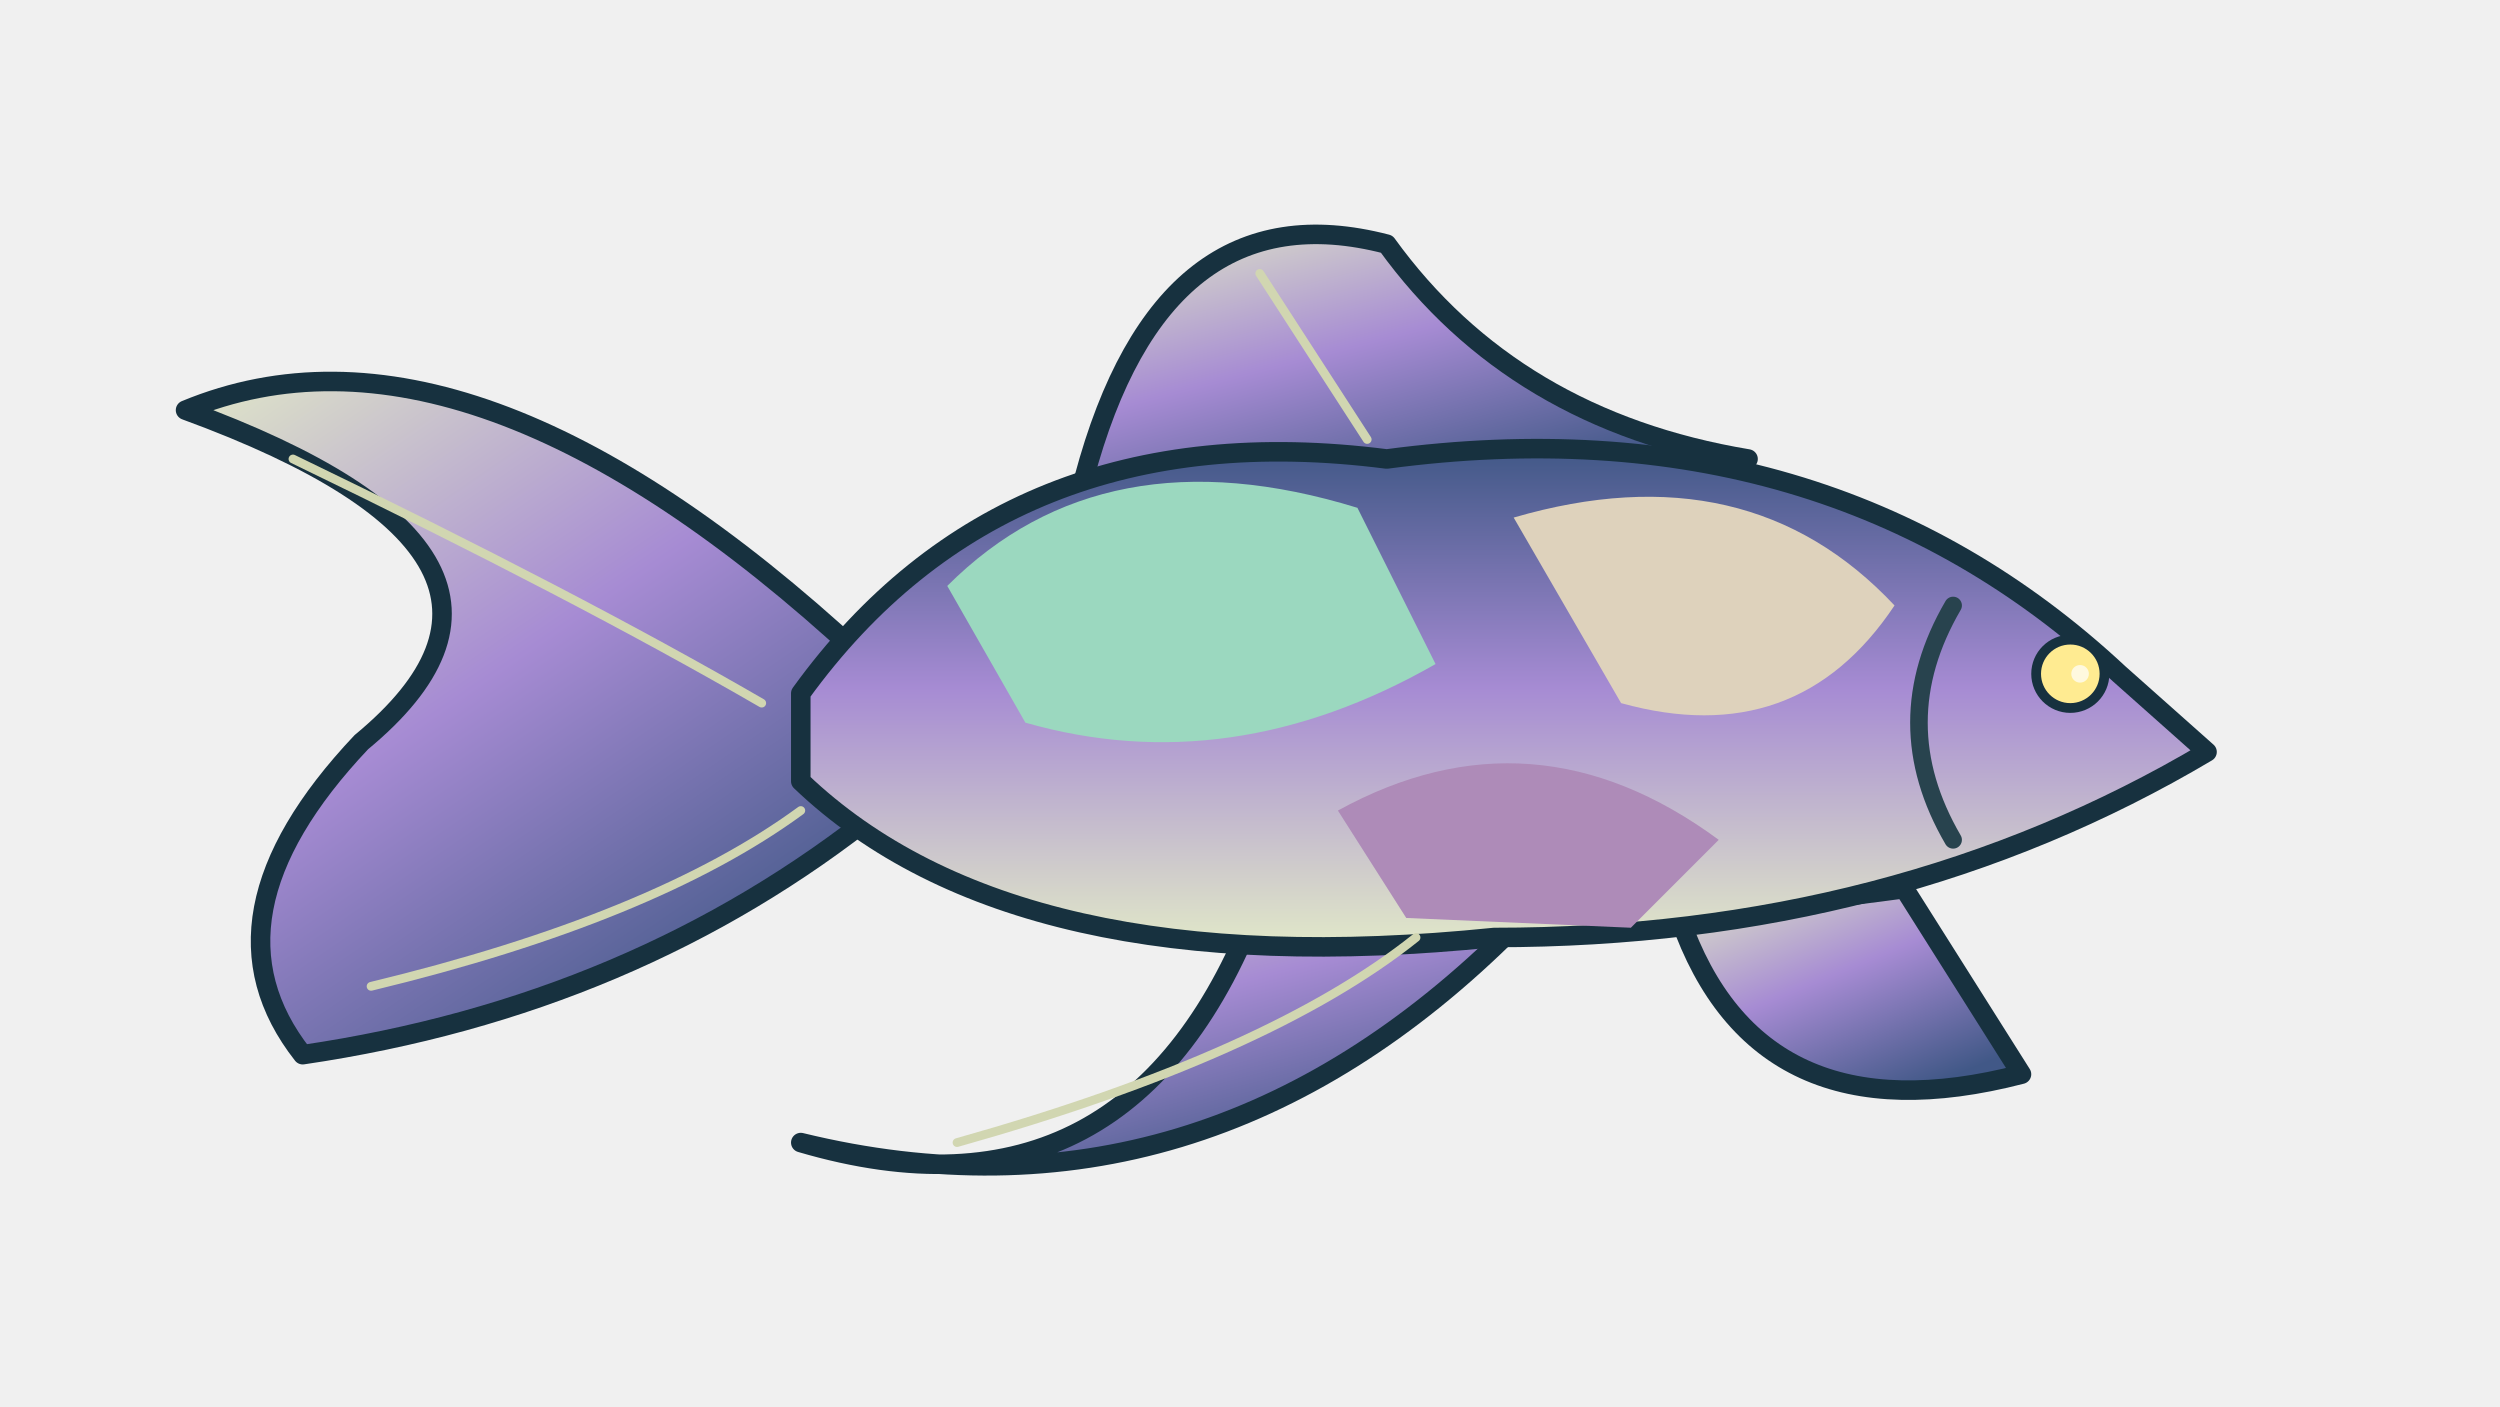
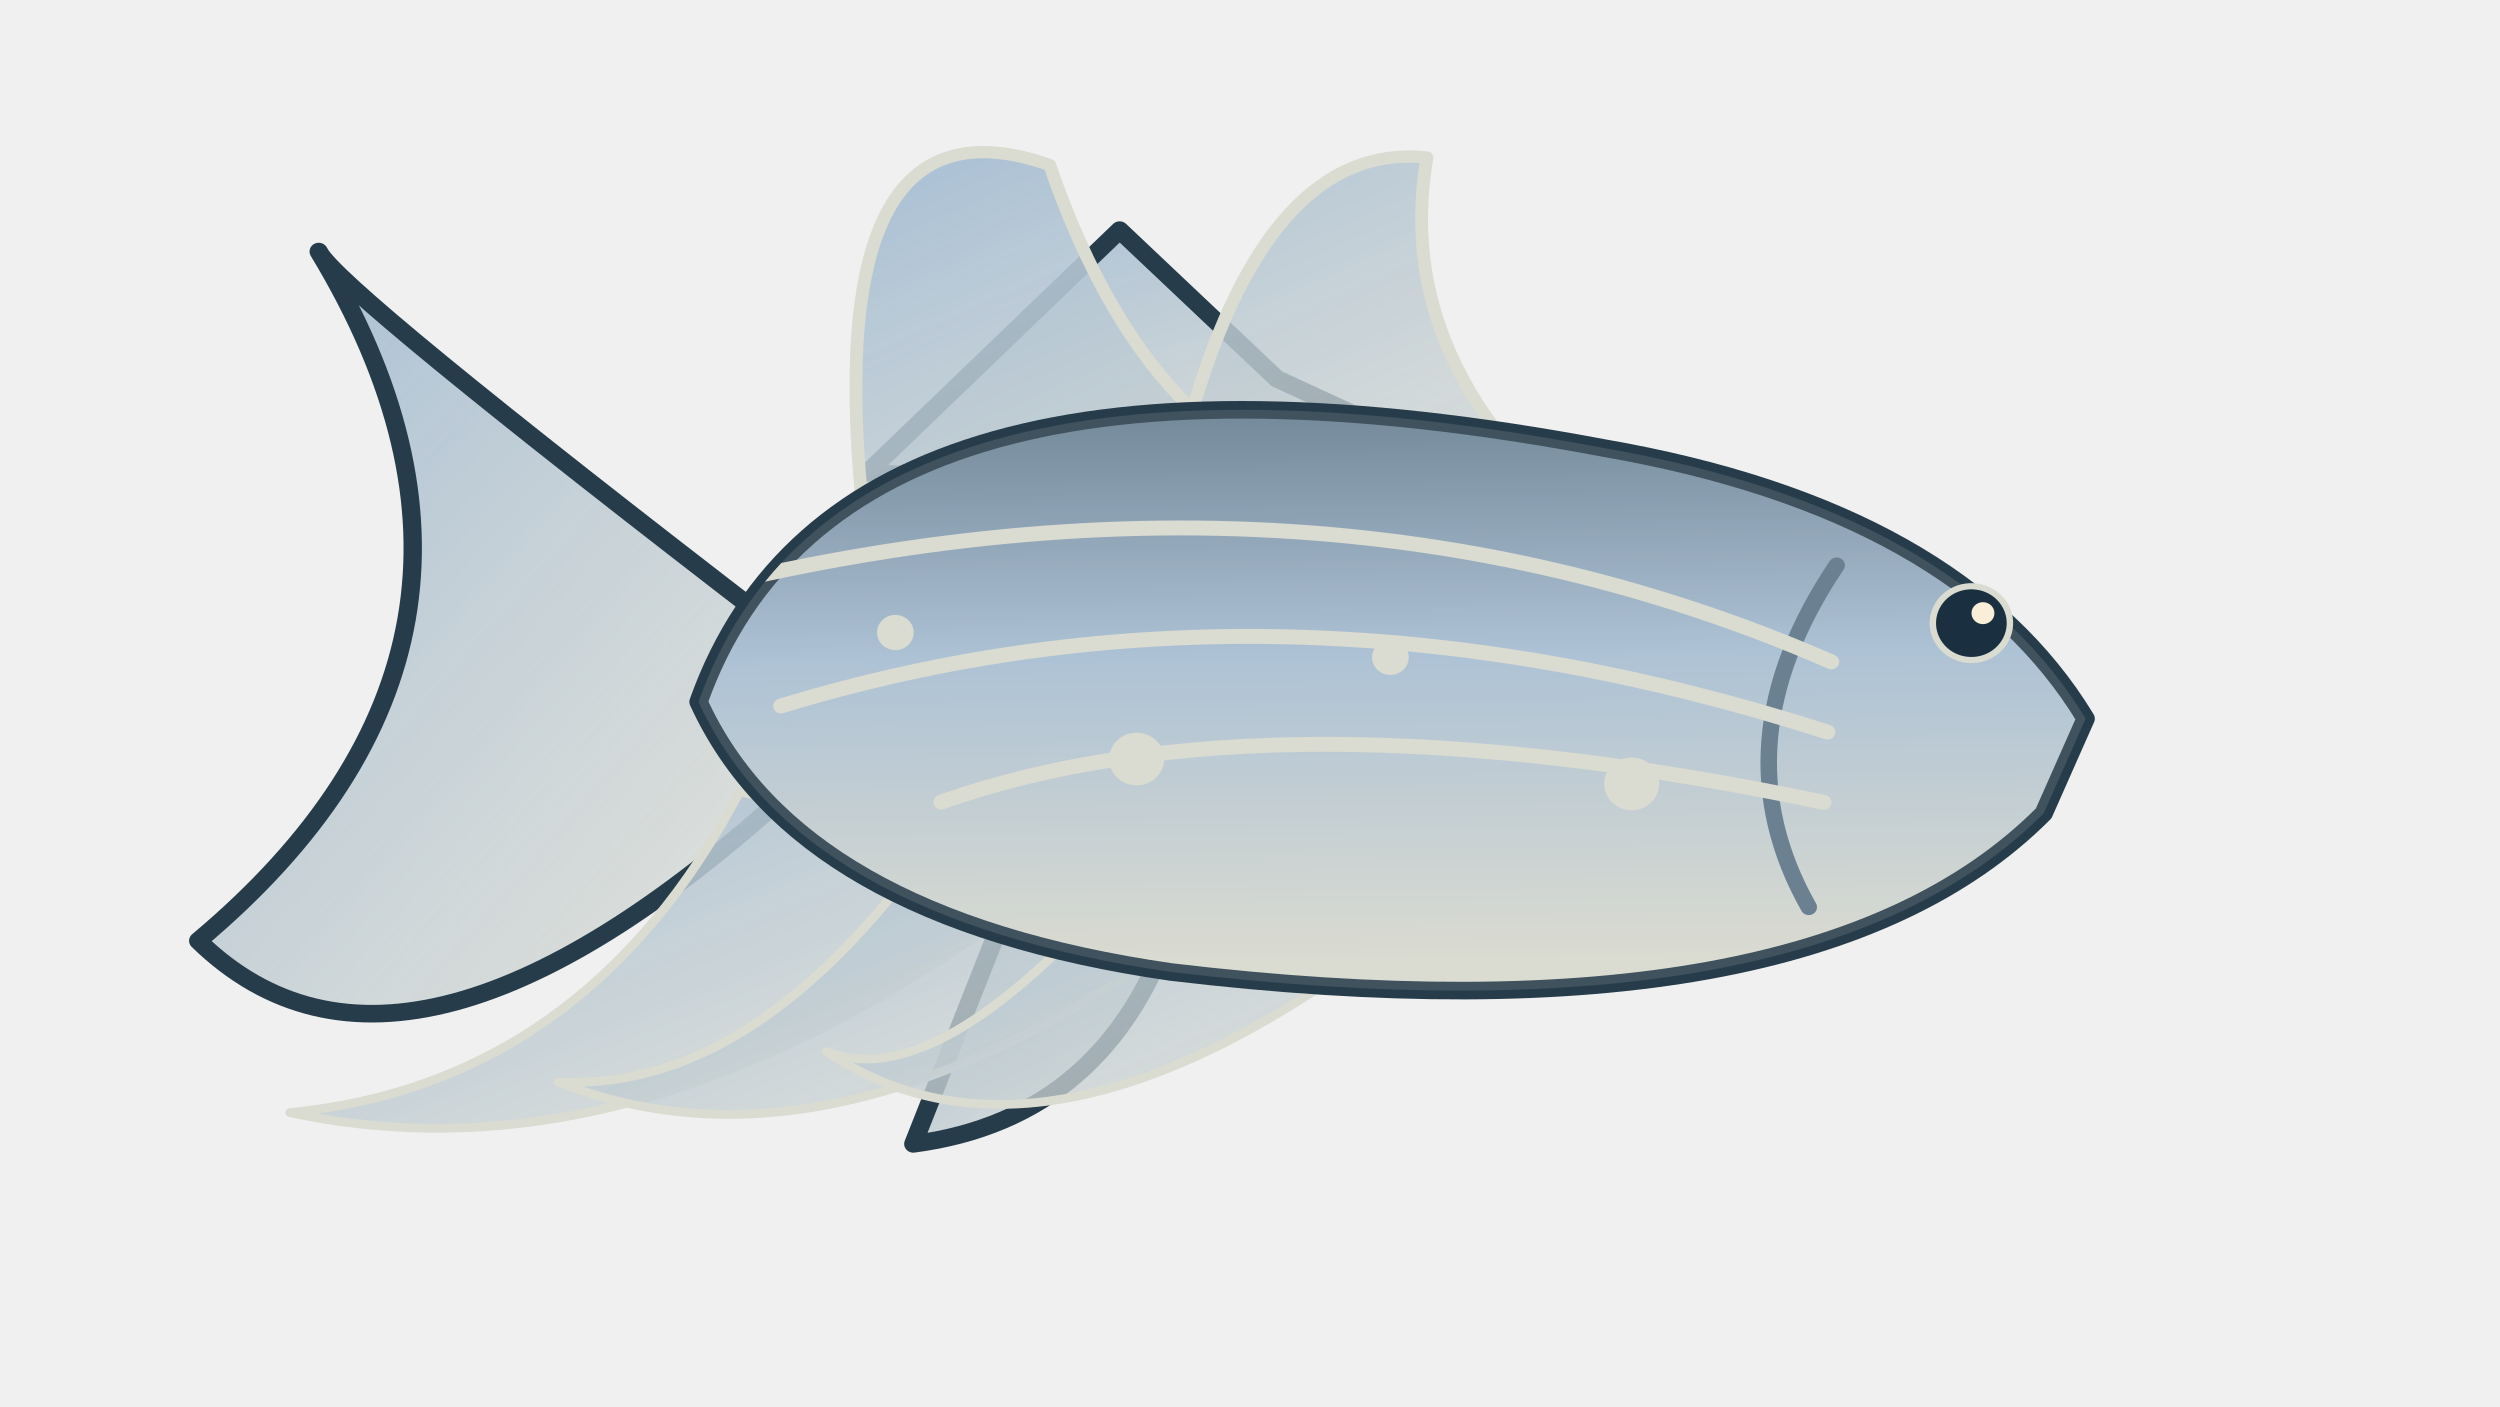
<svg xmlns="http://www.w3.org/2000/svg" width="256" height="144" viewBox="0 0 256 144">
  <defs>
-     <linearGradient id="body" x1="0" y1="0" x2="0" y2="1">
-       <stop stop-color="#415887" />
-       <stop offset=".48" stop-color="#a68bd3" />
-       <stop offset="1" stop-color="#e1e8c8" />
+     <linearGradient id="body" x1="0" y1="0" x2=".15" y2="1">
+       <stop stop-color="#597387" />
+       <stop offset=".48" stop-color="#a6bed5" />
+       <stop offset="1" stop-color="#dadbd1" />
    </linearGradient>
-     <linearGradient id="fin" x1="0" y1="0" x2=".7" y2="1">
-       <stop stop-color="#e1e8c8" />
-       <stop offset=".5" stop-color="#a68bd3" />
-       <stop offset="1" stop-color="#415887" />
+     <linearGradient id="fin" x1="0" y1="0" x2="1" y2="1">
+       <stop stop-color="#a6bed5" />
+       <stop offset="1" stop-color="#dadbd1" stop-opacity=".65" />
    </linearGradient>
  </defs>
-   <path d="M88 67 Q48 30 19 42 Q60 57 37 76 Q20 94 31 108 Q65 103 90 83 Z" fill="url(#fin)" stroke="#17313f" stroke-width="2" stroke-linejoin="round" stroke-linecap="round" />
-   <path d="M111 49 Q119 19 142 25 Q155 43 179 47 Z" fill="url(#fin)" stroke="#17313f" stroke-width="2" stroke-linejoin="round" stroke-linecap="round" />
-   <path d="M129 92 Q116 127 82 117 Q123 127 155 95 Z" fill="url(#fin)" stroke="#17313f" stroke-width="2" stroke-linejoin="round" stroke-linecap="round" />
-   <path d="M172 94 Q180 117 207 110 L195 91 Z" fill="url(#fin)" stroke="#17313f" stroke-width="2" stroke-linejoin="round" stroke-linecap="round" />
-   <path d="M82 71 Q103 42 142 47 Q187 41 217 69 L226 77 Q194 96 153 96 Q104 101 82 80 Z" fill="url(#body)" stroke="#17313f" stroke-width="2" stroke-linejoin="round" stroke-linecap="round" />
-   <path d="M97 60 Q113 44 139 52 L147 68 Q126 80 105 74 Z" fill="#9bd8bf" stroke="none" stroke-width="0" stroke-linejoin="round" stroke-linecap="round" />
-   <path d="M155 53 Q179 46 194 62 Q184 77 166 72 Z" fill="#ded2bc" stroke="none" stroke-width="0" stroke-linejoin="round" stroke-linecap="round" />
-   <path d="M137 83 Q157 72 176 86 L167 95 L144 94 Z" fill="#ae8bb8" stroke="none" stroke-width="0" stroke-linejoin="round" stroke-linecap="round" />
-   <path d="M200 62 q-7 12 0 24" fill="none" stroke="#28434e" stroke-width="1.8" stroke-linejoin="round" stroke-linecap="round" />
-   <circle cx="212" cy="69" r="4" fill="#17313f" />
-   <circle cx="212" cy="69" r="3" fill="#ffeb91" />
-   <circle cx="213" cy="69" r="0.9" fill="#fff9df" />
-   <path d="M30 47 Q59 61 78 72" fill="none" stroke="#d1d6b1" stroke-width="0.9" stroke-linejoin="round" stroke-linecap="round" />
-   <path d="M38 101 Q67 94 82 83" fill="none" stroke="#d1d6b1" stroke-width="0.9" stroke-linejoin="round" stroke-linecap="round" />
-   <path d="M129 28 L140 45" fill="none" stroke="#d1d6b1" stroke-width="0.9" stroke-linejoin="round" stroke-linecap="round" />
-   <path d="M98 117 Q130 108 145 96" fill="none" stroke="#d1d6b1" stroke-width="0.9" stroke-linejoin="round" stroke-linecap="round" />
+   <defs>
+     <clipPath id="clip">
+       <path d="M68 75 Q81 29 165 41 Q204 46 219 69 L215 80 Q191 108 121 103 Q80 99 68 75Z" fill="#fff" stroke="none" stroke-width="0" stroke-linejoin="round" stroke-linecap="round" />
+     </clipPath>
+   </defs>
+   <g transform="translate(128 72) scale(.94 .90) rotate(3) translate(-128 -72)">
+     <path d="M76 66 Q26 30 24 26 Q52 69 15 105 Q39 127 80 83Z" fill="url(#fin)" stroke="#263c4a" stroke-width="2" stroke-linejoin="round" stroke-linecap="round" />
+     <path d="M85.00 48.00 L111.00 19.00 L129.00 35.00 L160.00 48.00 Z" fill="url(#fin)" stroke="#263c4a" stroke-width="2" stroke-linejoin="round" stroke-linecap="round" />
+     <path d="M121 97 Q115 120 94 124 L102 99Z" fill="url(#fin)" stroke="#263c4a" stroke-width="2" stroke-linejoin="round" stroke-linecap="round" />
+     <path d="M73 85 Q58 119 26 124 Q67 131 110 91Z" fill="url(#fin)" stroke="#dadbd1" stroke-width="1" stroke-linejoin="round" stroke-linecap="round" />
+     <path d="M97 85 Q78 119 55 119 Q89 131 131 91Z" fill="url(#fin)" stroke="#dadbd1" stroke-width="1" stroke-linejoin="round" stroke-linecap="round" />
+     <path d="M121 85 Q98 119 84 114 Q111 131 152 91Z" fill="url(#fin)" stroke="#dadbd1" stroke-width="1" stroke-linejoin="round" stroke-linecap="round" />
+     <path d="M85 54 Q77 4 103 12 Q110 30 120 39 Q127 8 144 9 Q141 36 171 55Z" fill="url(#fin)" stroke="#dadbd1" stroke-width="1.4" stroke-linejoin="round" stroke-linecap="round" />
+     <path d="M68 75 Q81 29 165 41 Q204 46 219 69 L215 80 Q191 108 121 103 Q80 99 68 75Z" fill="url(#body)" stroke="#263c4a" stroke-width="2" stroke-linejoin="round" stroke-linecap="round" />
+     <path d="M191 53 Q179 74 190 92" fill="none" stroke="#597387" stroke-width="1.8" stroke-linejoin="round" stroke-linecap="round" />
+     <path d="M68 75 Q81 29 165 41 Q204 46 219 69 L215 80 Q191 108 121 103 Q80 99 68 75Z" fill="#dadbd1" stroke="none" stroke-width="0" stroke-linejoin="round" stroke-linecap="round" opacity=".14" />
+     <path d="M59 65 Q130 40 191 64" fill="none" stroke="#dadbd1" stroke-width="1.7" stroke-linejoin="round" stroke-linecap="round" clip-path="url(#clip)" />
+     <path d="M77 75 Q130 55 191 72" fill="none" stroke="#dadbd1" stroke-width="1.7" stroke-linejoin="round" stroke-linecap="round" clip-path="url(#clip)" />
+     <path d="M95 85 Q130 70 191 80" fill="none" stroke="#dadbd1" stroke-width="1.7" stroke-linejoin="round" stroke-linecap="round" clip-path="url(#clip)" />
+     <circle cx="89.00" cy="66.00" r="2.00" fill="#dadbd1" stroke="none" stroke-width="0" />
+     <circle cx="116.00" cy="79.00" r="3.00" fill="#dadbd1" stroke="none" stroke-width="0" />
+     <circle cx="143.00" cy="66.00" r="2.00" fill="#dadbd1" stroke="none" stroke-width="0" />
+     <circle cx="170.00" cy="79.00" r="3.00" fill="#dadbd1" stroke="none" stroke-width="0" />
+     <circle cx="206.00" cy="58.80" r="4.20" fill="#1a3040" stroke="#dadbd1" stroke-width="0.7" />
+     <circle cx="207.20" cy="57.60" r="1.25" fill="#f9efd8" stroke="none" stroke-width="0" />
+   </g>
</svg>
